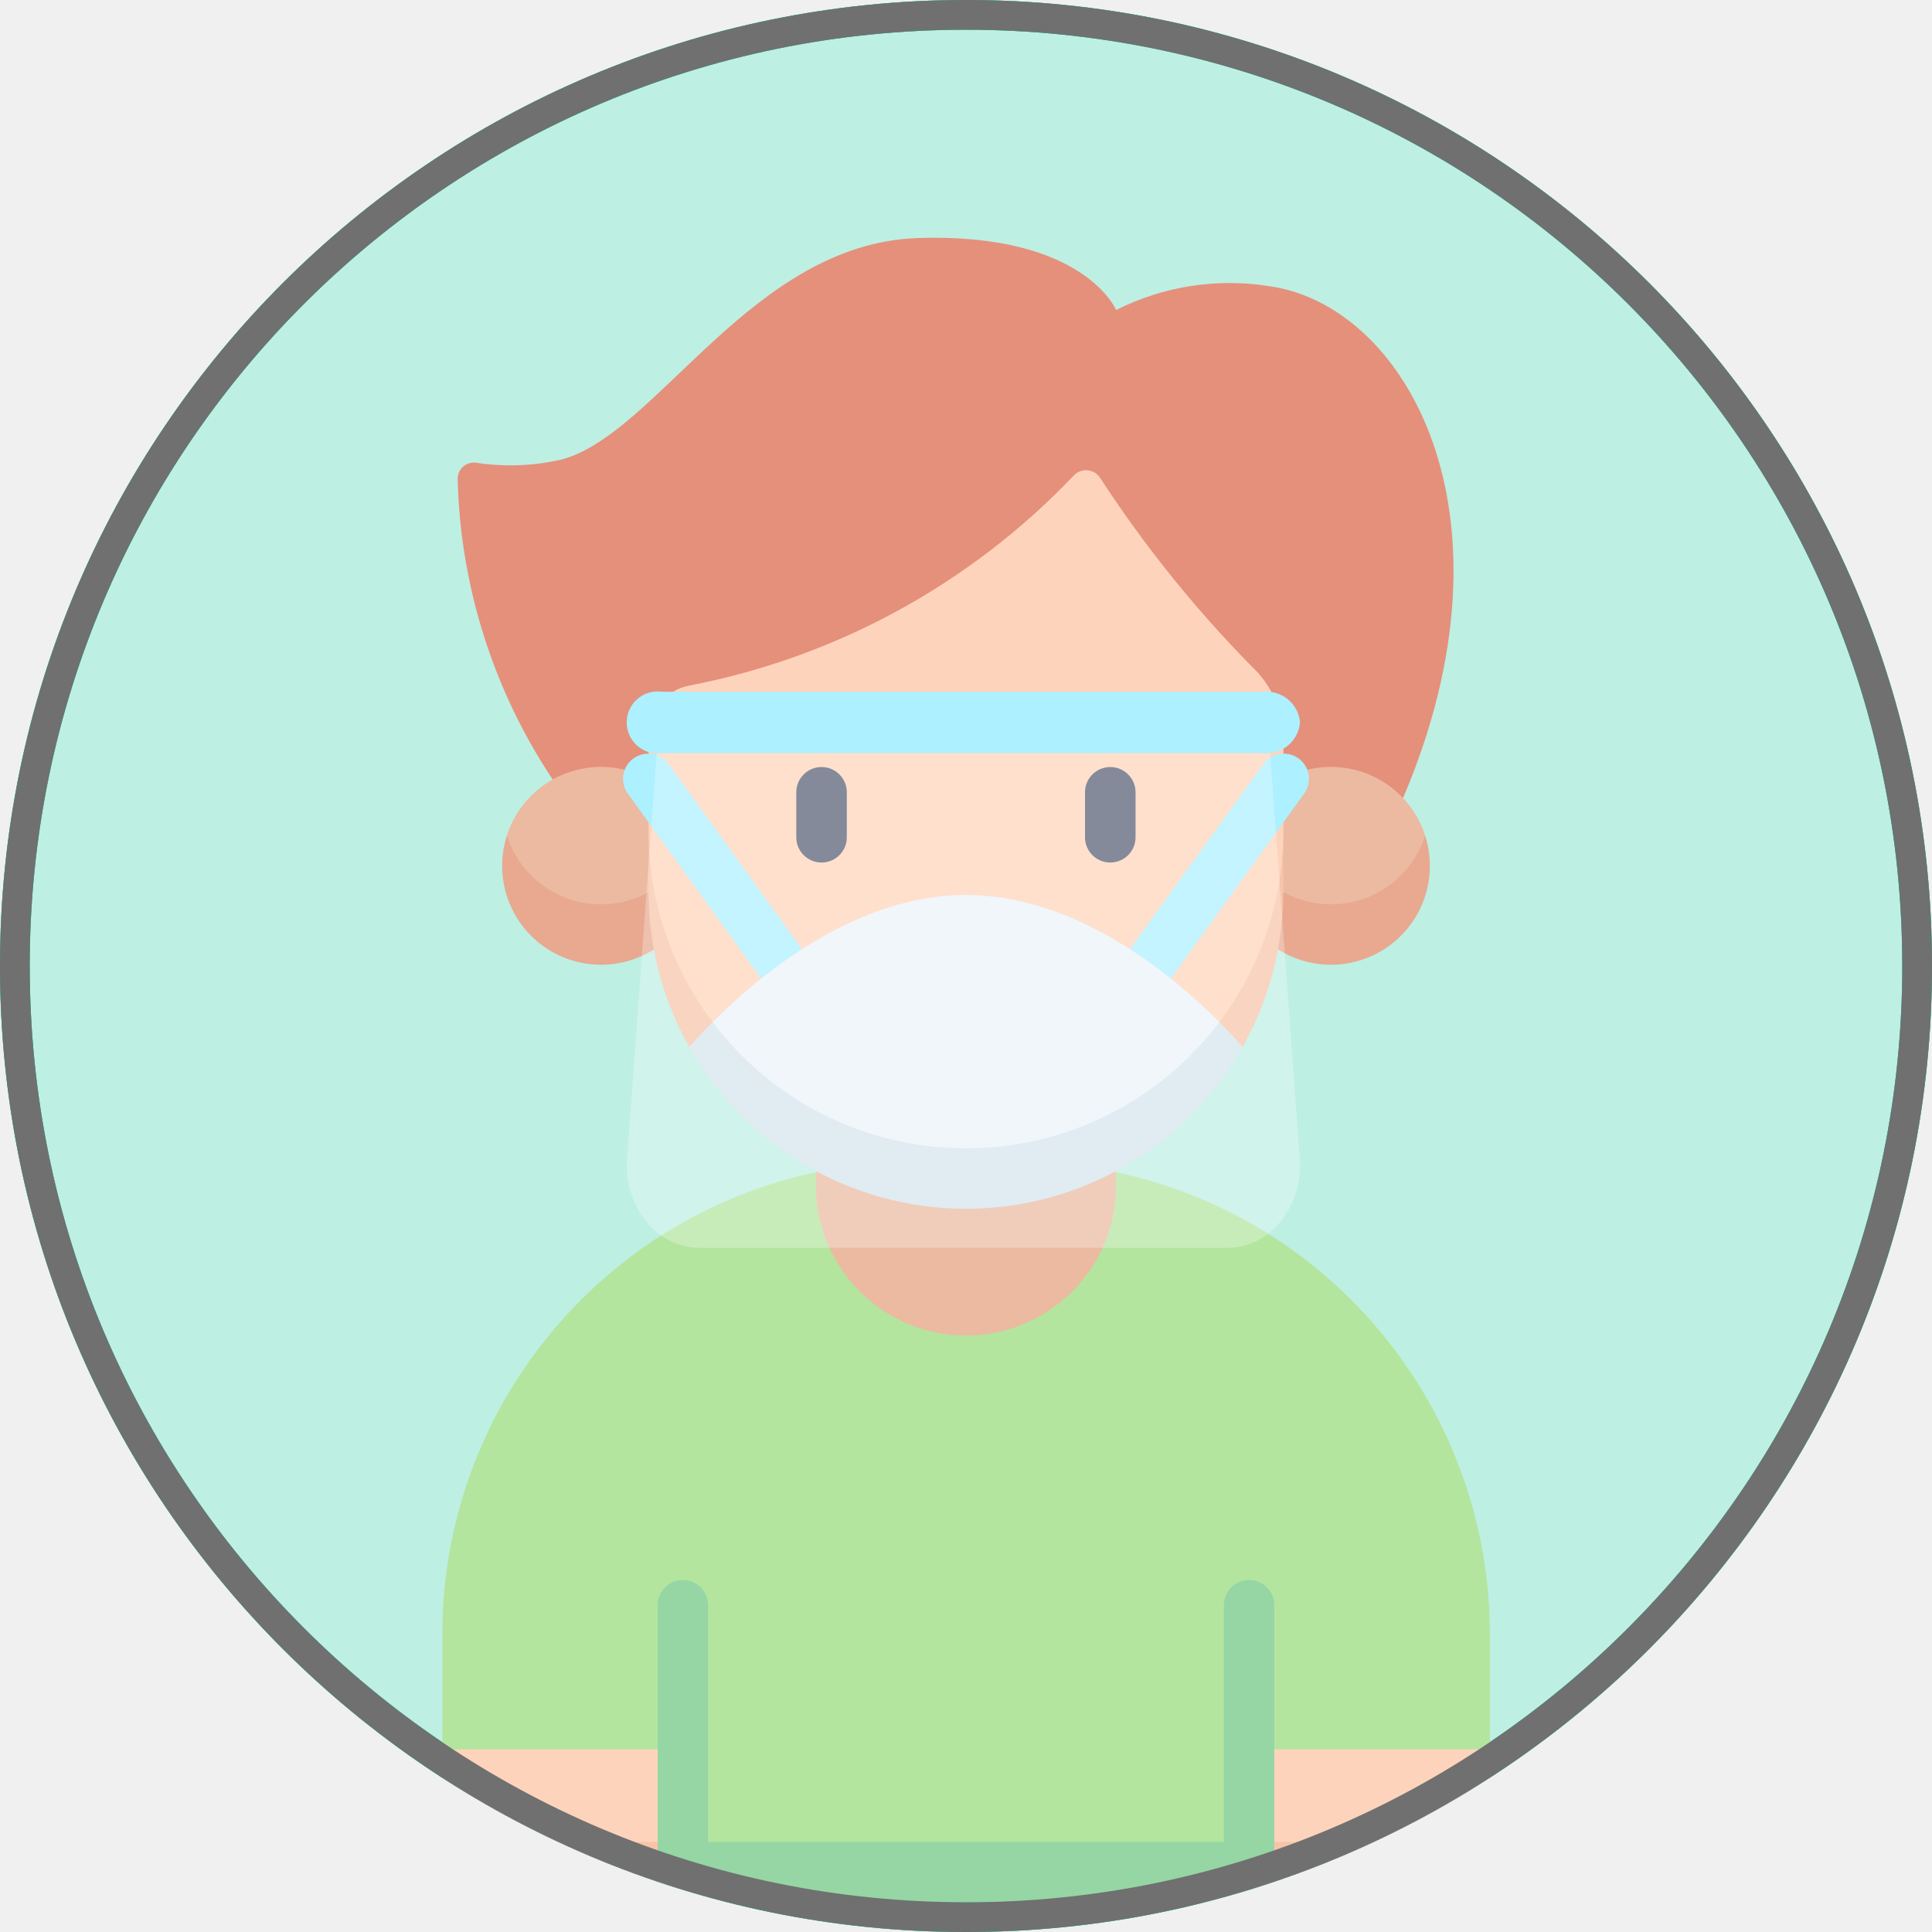
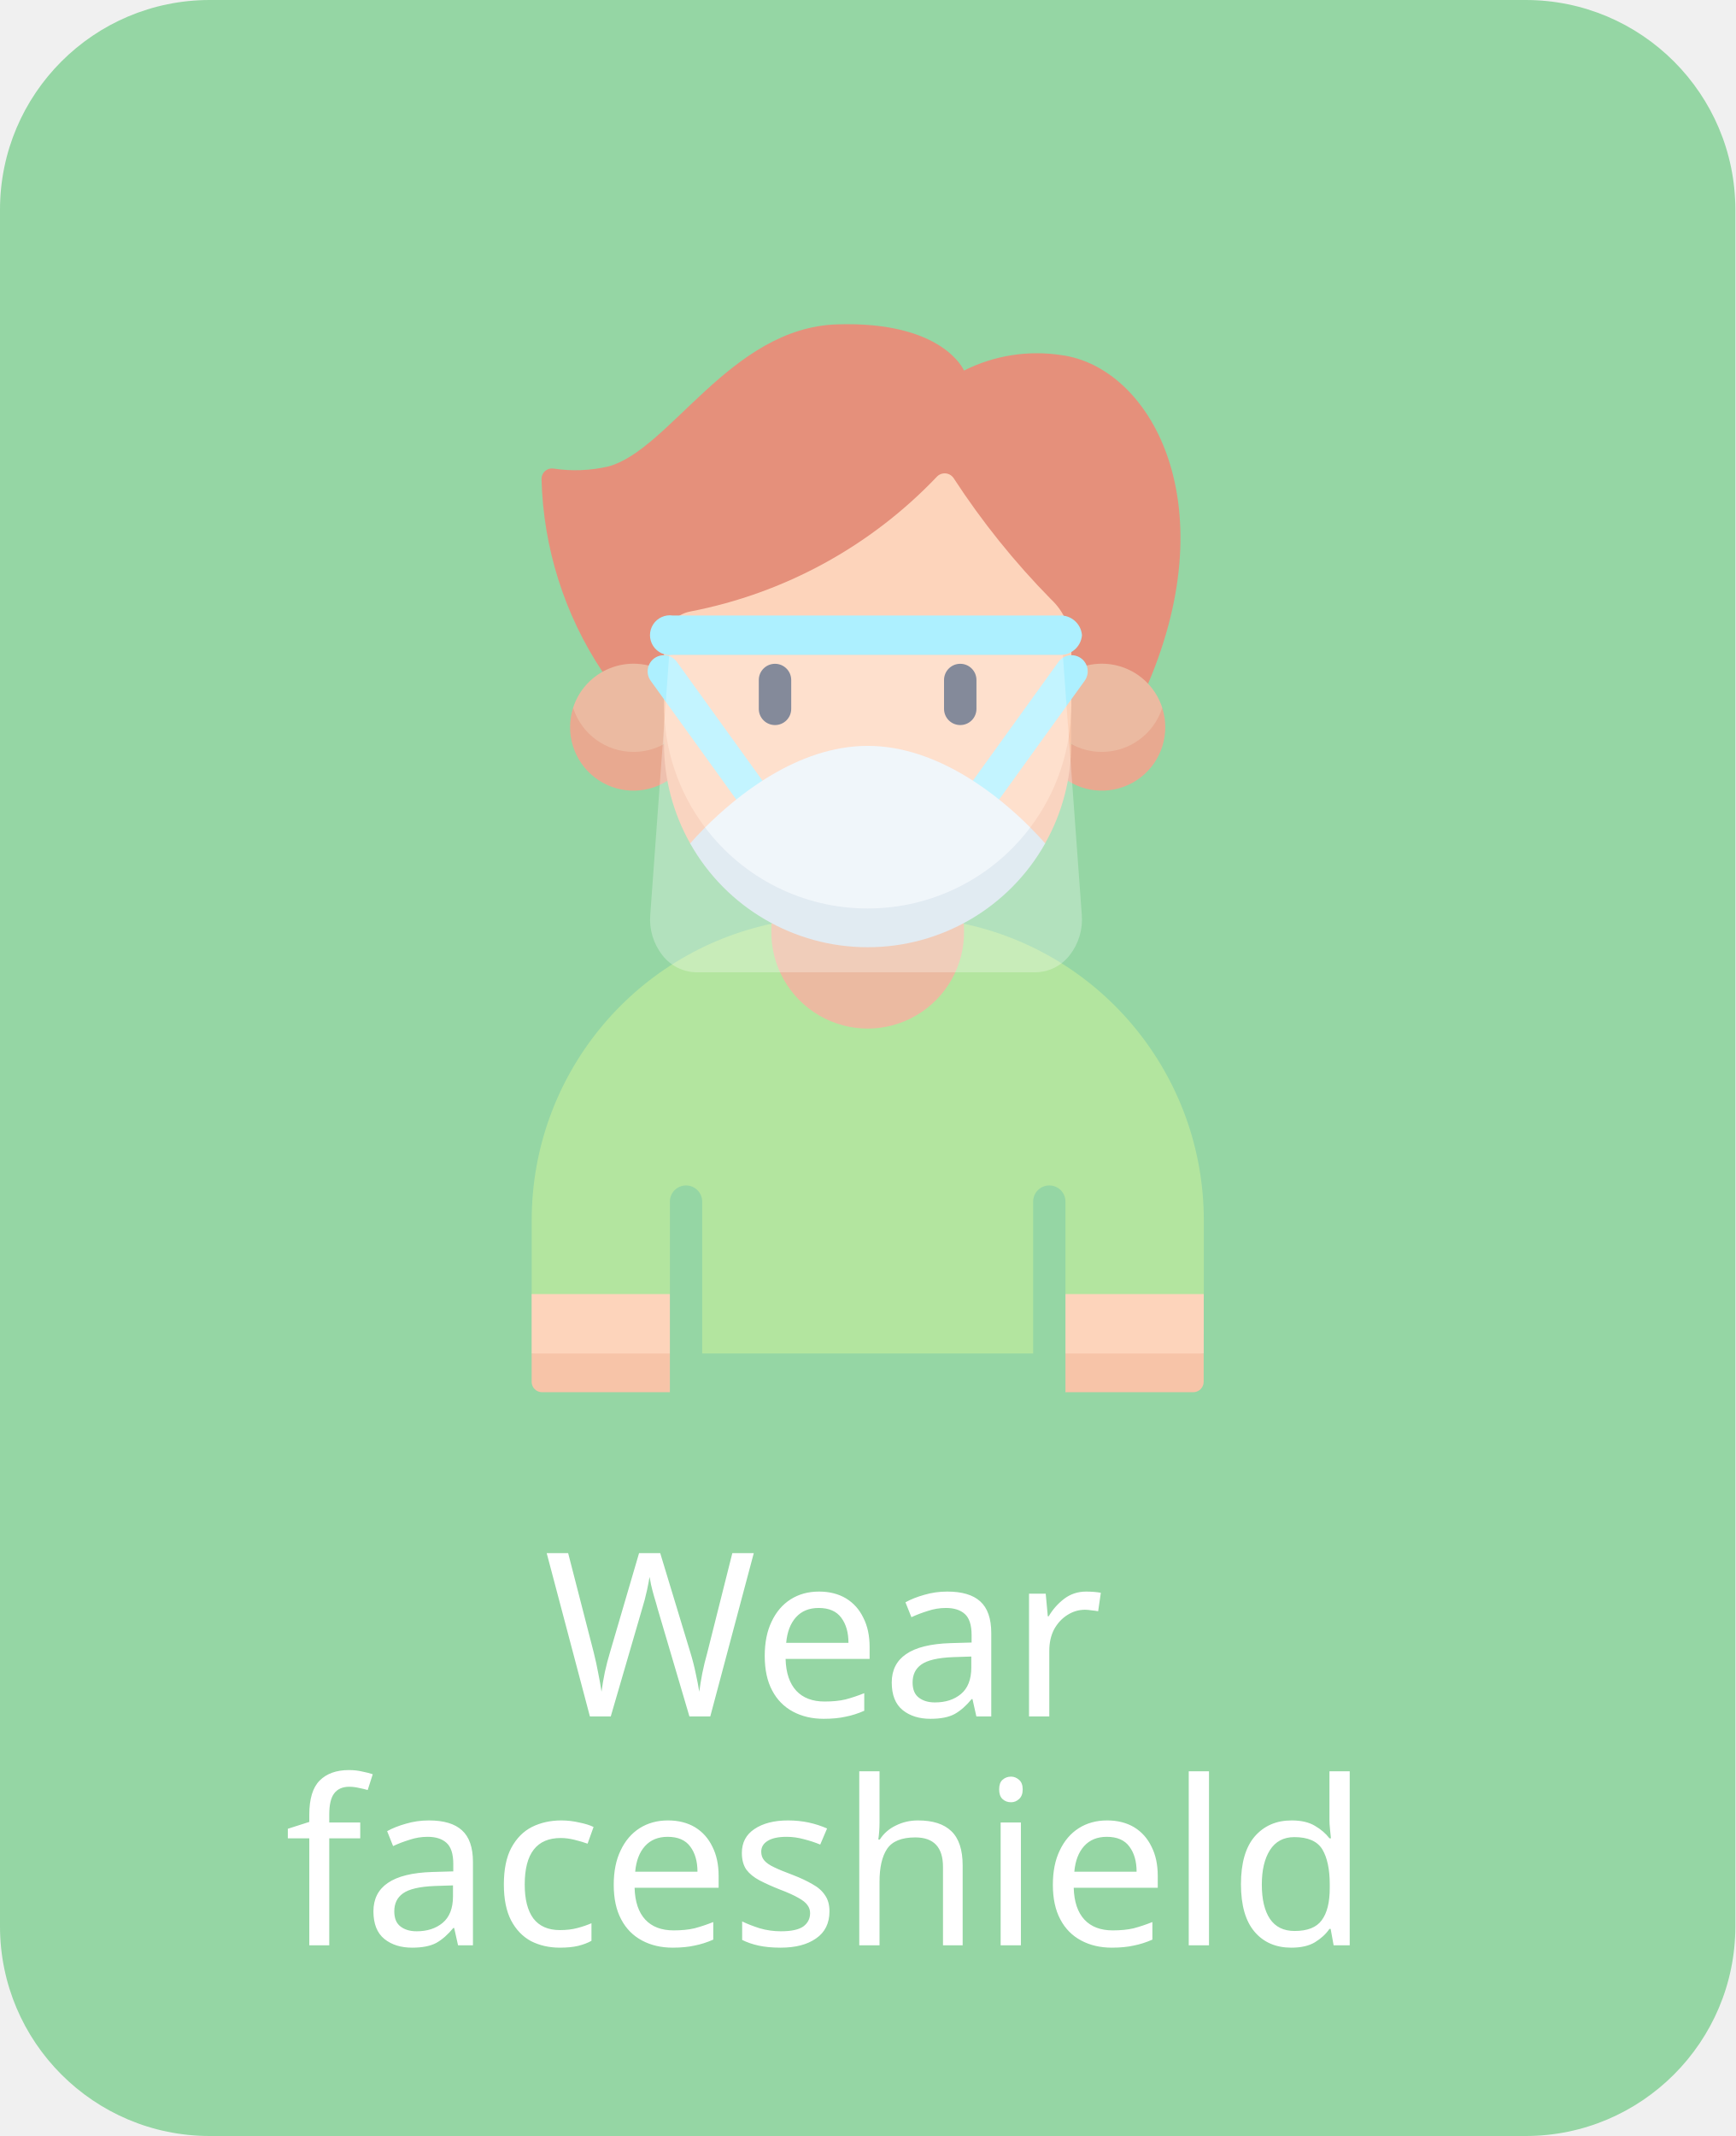
- <svg xmlns="http://www.w3.org/2000/svg" width="65" height="65" viewBox="0 0 65 65">
-   <defs>
-     <clipPath id="clip-path">
-       <circle id="Ellipse_28" data-name="Ellipse 28" cx="32.5" cy="32.5" r="32.5" transform="translate(1282 1026)" fill="#fff" opacity="0.67" />
-     </clipPath>
-   </defs>
-   <g id="Group_253" data-name="Group 253" transform="translate(-155 -1054)">
-     <g id="Group_32" data-name="Group 32" transform="translate(127 166)">
-       <g id="Path_143" data-name="Path 143" transform="translate(28 888)" fill="#beefe3">
-         <path d="M32.5,0A32.5,32.5,0,1,1,0,32.5,32.5,32.5,0,0,1,32.5,0Z" stroke="none" />
-         <path d="M 32.5 1 C 28.247 1 24.122 1.833 20.239 3.475 C 16.488 5.062 13.119 7.333 10.226 10.226 C 7.333 13.119 5.062 16.488 3.475 20.239 C 1.833 24.122 1 28.247 1 32.5 C 1 36.753 1.833 40.878 3.475 44.761 C 5.062 48.512 7.333 51.881 10.226 54.774 C 13.119 57.667 16.488 59.938 20.239 61.525 C 24.122 63.167 28.247 64 32.5 64 C 36.753 64 40.878 63.167 44.761 61.525 C 48.512 59.938 51.881 57.667 54.774 54.774 C 57.667 51.881 59.938 48.512 61.525 44.761 C 63.167 40.878 64 36.753 64 32.5 C 64 28.247 63.167 24.122 61.525 20.239 C 59.938 16.488 57.667 13.119 54.774 10.226 C 51.881 7.333 48.512 5.062 44.761 3.475 C 40.878 1.833 36.753 1 32.5 1 M 32.5 0 C 50.449 0 65 14.551 65 32.5 C 65 50.449 50.449 65 32.5 65 C 14.551 65 0 50.449 0 32.5 C 0 14.551 14.551 0 32.5 0 Z" stroke="none" fill="rgba(0,219,158,0.9)" />
-       </g>
-     </g>
-     <g id="Group_220" data-name="Group 220">
-       <g id="Ellipse_33" data-name="Ellipse 33" transform="translate(155 1054)" fill="none" stroke="rgba(0,219,158,0.9)" stroke-width="1">
-         <circle cx="32.5" cy="32.5" r="32.5" stroke="none" />
-         <circle cx="32.5" cy="32.5" r="32" fill="none" />
-       </g>
-       <g id="Group_219" data-name="Group 219">
-         <g id="Mask_Group_13" data-name="Mask Group 13" transform="translate(-1127 28)" clip-path="url(#clip-path)">
-           <g id="Group_175" data-name="Group 175" transform="translate(-439.96 -50.5)">
-             <g id="face-mask" transform="translate(1736.838 1084.5)">
-               <g id="Group_172" data-name="Group 172" transform="translate(0 0)">
-                 <g id="Group_171" data-name="Group 171" transform="translate(0 0)">
-                   <path id="Path_602" data-name="Path 602" d="M102.833,18.229a19.1,19.1,0,0,1-3.2-10.112.545.545,0,0,1,.62-.549,7.616,7.616,0,0,0,2.884-.11c3.223-.869,6.394-7.263,11.98-7.449s6.67,2.421,6.67,2.421a8.489,8.489,0,0,1,5.124-.807c4.593.621,8.628,7.619,4.527,17.232Z" transform="translate(-99.114 0)" fill="#e5907b" />
-                   <g id="Group_167" data-name="Group 167" transform="translate(2.016 17.806)">
-                     <path id="Path_603" data-name="Path 603" d="M114.763,165.109a3.173,3.173,0,0,0,3.167,3.294s1.6-1.423,1.6-1.4c0-.009,0-.018,0-.027l.984-2.032-.984-1.74a3.327,3.327,0,0,0-4.768,1.9Z" transform="translate(-114.604 -162.799)" fill="#ebbaa1" />
-                     <path id="Path_604" data-name="Path 604" d="M116.639,186.229a3.327,3.327,0,0,1-3.167-2.31,3.326,3.326,0,0,0,4.946,3.826l.859-.881-1.038-1.047A3.306,3.306,0,0,1,116.639,186.229Z" transform="translate(-113.313 -181.609)" fill="#e8a990" />
-                     <path id="Path_605" data-name="Path 605" d="M350.4,165.109a3.173,3.173,0,0,1-3.168,3.294s-1.6-1.423-1.6-1.4c0-.009,0-.018,0-.027l-.984-2.032.984-1.74a3.327,3.327,0,0,1,4.768,1.9Z" transform="translate(-319.347 -162.799)" fill="#ebbaa1" />
-                     <path id="Path_606" data-name="Path 606" d="M346.794,186.229a3.327,3.327,0,0,0,3.167-2.31,3.326,3.326,0,0,1-4.946,3.826l-.859-.881,1.038-1.047A3.305,3.305,0,0,0,346.794,186.229Z" transform="translate(-318.908 -181.609)" fill="#e8a990" />
-                   </g>
-                   <path id="Path_607" data-name="Path 607" d="M169.033,95.3c5.9,0,10.68-4.756,10.68-11.665V80.572a3.355,3.355,0,0,0-1.068-2.468,40.736,40.736,0,0,1-5.106-6.352.565.565,0,0,0-.887-.063,24.15,24.15,0,0,1-12.933,7.06,1.692,1.692,0,0,0-1.366,1.662v3.227C158.353,90.727,163.135,95.3,169.033,95.3Z" transform="translate(-151.411 -63.683)" fill="#fdd4bb" />
-                   <path id="Path_608" data-name="Path 608" d="M117.508,287.322a10.692,10.692,0,0,1-10,0,15.9,15.9,0,0,0-12.62,15.555v3.867l.984,3.12,16.638.984,16.638-.984.984-3.12v-3.867A15.9,15.9,0,0,0,117.508,287.322Z" transform="translate(-94.884 -255.896)" fill="#b3e59f" />
-                   <path id="Path_609" data-name="Path 609" d="M169.763,495.451h17.356l.847-1.016-.847-1.016H169.763l-.847,1.016Z" transform="translate(-160.819 -439.451)" fill="#95d6a4" />
-                   <path id="Path_610" data-name="Path 610" d="M209.822,287.16c-.01.131-.017.264-.017.4a5.053,5.053,0,1,0,10.105,0c0-.134-.007-.266-.017-.4Z" transform="translate(-197.236 -255.752)" fill="#ebbaa1" />
-                   <path id="Path_611" data-name="Path 611" d="M351.181,468.015l-4.049.984-4.049-.984V464.9h8.1Z" transform="translate(-315.937 -414.047)" fill="#fdd4bb" />
-                   <path id="Path_612" data-name="Path 612" d="M94.884,468.015l4.049.984,4.049-.984V464.9h-8.1Z" transform="translate(-94.884 -414.047)" fill="#fdd4bb" />
-                   <path id="Path_613" data-name="Path 613" d="M343.931,495.451h6.7a.547.547,0,0,0,.547-.547v-1.485h-7.251l-.847,1.016Z" transform="translate(-315.937 -439.451)" fill="#f7c4a8" />
-                   <path id="Path_614" data-name="Path 614" d="M95.431,495.452h6.7l.847-1.016-.847-1.016H94.884v1.485A.547.547,0,0,0,95.431,495.452Z" transform="translate(-94.884 -439.452)" fill="#f7c4a8" />
-                   <path id="Path_615" data-name="Path 615" d="M156.432,167.4a.845.845,0,0,1-.688-.352l-4.974-6.9a.847.847,0,1,1,1.374-.99l4.974,6.9a.847.847,0,0,1-.686,1.342Z" transform="translate(-144.515 -141.434)" fill="#adf0ff" />
-                   <path id="Path_616" data-name="Path 616" d="M301.271,167.4a.847.847,0,0,1-.686-1.342l4.974-6.9a.847.847,0,1,1,1.374.99l-4.974,6.9A.846.846,0,0,1,301.271,167.4Z" transform="translate(-277.944 -141.435)" fill="#adf0ff" />
-                   <g id="Group_168" data-name="Group 168" transform="translate(6.942 19.955)">
-                     <path id="Path_617" data-name="Path 617" d="M160.506,188.885a10.633,10.633,0,0,1-2.154-6.433v2.032a10.63,10.63,0,0,0,1.37,5.236l.908.207Z" transform="translate(-158.352 -182.452)" fill="#f7c4a8" />
-                     <path id="Path_618" data-name="Path 618" d="M333.172,188.883l-.1,1.043.879-.207a10.63,10.63,0,0,0,1.37-5.237V182.45A10.632,10.632,0,0,1,333.172,188.883Z" transform="translate(-313.967 -182.45)" fill="#f7c4a8" />
-                   </g>
-                   <path id="Path_619" data-name="Path 619" d="M178.049,206.419c1.176,2.976,5.043,5.232,8.526,5.232a10.119,10.119,0,0,0,8.526-5.232c-1.6-1.607-4.819-4.279-8.526-4.279S179.65,204.812,178.049,206.419Z" transform="translate(-168.953 -180.031)" fill="#ebf2f8" />
-                   <path id="Path_620" data-name="Path 620" d="M180.192,245.512a10.663,10.663,0,0,1-8.526-4.248c-.335.336-.6.627-.784.836a10.682,10.682,0,0,0,18.619,0c-.183-.209-.449-.5-.784-.836A10.663,10.663,0,0,1,180.192,245.512Z" transform="translate(-162.57 -214.876)" fill="#d6e3ed" />
-                   <g id="Group_170" data-name="Group 170" transform="translate(7.25 45.159)">
-                     <path id="Path_621" data-name="Path 621" d="M162.868,421.693v-7.962a.847.847,0,0,0-1.694,0v7.962l.847,1.016Z" transform="translate(-161.174 -412.885)" fill="#95d6a4" />
-                     <path id="Path_622" data-name="Path 622" d="M337.036,421.693v-7.962a.847.847,0,0,0-1.694,0v7.962l.847,1.016Z" transform="translate(-316.293 -412.885)" fill="#95d6a4" />
-                     <g id="Group_169" data-name="Group 169" transform="translate(0 8.808)">
-                       <path id="Path_623" data-name="Path 623" d="M161.174,493.419h1.694v2.032h-1.694Z" transform="translate(-161.174 -493.419)" fill="#95d6a4" />
-                       <path id="Path_624" data-name="Path 624" d="M335.342,493.419h1.694v2.032h-1.694Z" transform="translate(-316.293 -493.419)" fill="#95d6a4" />
+ <svg xmlns="http://www.w3.org/2000/svg" width="91" height="112" viewBox="0 0 91 112">
+   <g id="Group_378" data-name="Group 378" transform="translate(-144 -1503)">
+     <g id="Group_417" data-name="Group 417">
+       <rect id="Rectangle_90" data-name="Rectangle 90" width="91" height="112" rx="11" transform="translate(144 1503)" fill="#95d6a4" />
+       <text id="Wear_faceshield" data-name="Wear  faceshield" transform="translate(190 1593)" fill="#fff" font-size="12" font-family="Poppins-Regular, Poppins">
+         <tspan x="-17.472" y="0">Wear </tspan>
+         <tspan x="-31.092" y="12">faceshield</tspan>
+       </text>
+       <g id="Group_220" data-name="Group 220" transform="translate(2 458)">
+         <g id="Group_219" data-name="Group 219">
+           <g id="Group_352" data-name="Group 352" transform="translate(-1127 28)">
+             <g id="Group_175" data-name="Group 175" transform="translate(-439.96 -50.5)">
+               <g id="face-mask" transform="translate(1736.838 1084.5)">
+                 <g id="Group_172" data-name="Group 172" transform="translate(0 0)">
+                   <g id="Group_171" data-name="Group 171" transform="translate(0 0)">
+                     <path id="Path_602" data-name="Path 602" d="M102.833,18.229a19.1,19.1,0,0,1-3.2-10.112.545.545,0,0,1,.62-.549,7.616,7.616,0,0,0,2.884-.11c3.223-.869,6.394-7.263,11.98-7.449s6.67,2.421,6.67,2.421a8.489,8.489,0,0,1,5.124-.807c4.593.621,8.628,7.619,4.527,17.232Z" transform="translate(-99.114 0)" fill="#e5907b" />
+                     <g id="Group_167" data-name="Group 167" transform="translate(2.016 17.806)">
+                       <path id="Path_603" data-name="Path 603" d="M114.763,165.109a3.173,3.173,0,0,0,3.167,3.294s1.6-1.423,1.6-1.4c0-.009,0-.018,0-.027l.984-2.032-.984-1.74a3.327,3.327,0,0,0-4.768,1.9Z" transform="translate(-114.604 -162.799)" fill="#ebbaa1" />
+                       <path id="Path_604" data-name="Path 604" d="M116.639,186.229a3.327,3.327,0,0,1-3.167-2.31,3.326,3.326,0,0,0,4.946,3.826l.859-.881-1.038-1.047A3.306,3.306,0,0,1,116.639,186.229Z" transform="translate(-113.313 -181.609)" fill="#e8a990" />
+                       <path id="Path_605" data-name="Path 605" d="M350.4,165.109a3.173,3.173,0,0,1-3.168,3.294s-1.6-1.423-1.6-1.4c0-.009,0-.018,0-.027l-.984-2.032.984-1.74a3.327,3.327,0,0,1,4.768,1.9Z" transform="translate(-319.347 -162.799)" fill="#ebbaa1" />
+                       <path id="Path_606" data-name="Path 606" d="M346.794,186.229a3.327,3.327,0,0,0,3.167-2.31,3.326,3.326,0,0,1-4.946,3.826l-.859-.881,1.038-1.047A3.305,3.305,0,0,0,346.794,186.229Z" transform="translate(-318.908 -181.609)" fill="#e8a990" />
+                     </g>
+                     <path id="Path_607" data-name="Path 607" d="M169.033,95.3c5.9,0,10.68-4.756,10.68-11.665V80.572a3.355,3.355,0,0,0-1.068-2.468,40.736,40.736,0,0,1-5.106-6.352.565.565,0,0,0-.887-.063,24.15,24.15,0,0,1-12.933,7.06,1.692,1.692,0,0,0-1.366,1.662v3.227C158.353,90.727,163.135,95.3,169.033,95.3Z" transform="translate(-151.411 -63.683)" fill="#fdd4bb" />
+                     <path id="Path_608" data-name="Path 608" d="M117.508,287.322a10.692,10.692,0,0,1-10,0,15.9,15.9,0,0,0-12.62,15.555v3.867l.984,3.12,16.638.984,16.638-.984.984-3.12v-3.867A15.9,15.9,0,0,0,117.508,287.322Z" transform="translate(-94.884 -255.896)" fill="#b3e59f" />
+                     <path id="Path_609" data-name="Path 609" d="M169.763,495.451h17.356l.847-1.016-.847-1.016H169.763l-.847,1.016Z" transform="translate(-160.819 -439.451)" fill="#95d6a4" />
+                     <path id="Path_610" data-name="Path 610" d="M209.822,287.16c-.01.131-.017.264-.017.4a5.053,5.053,0,1,0,10.105,0c0-.134-.007-.266-.017-.4Z" transform="translate(-197.236 -255.752)" fill="#ebbaa1" />
+                     <path id="Path_611" data-name="Path 611" d="M351.181,468.015l-4.049.984-4.049-.984V464.9h8.1Z" transform="translate(-315.937 -414.047)" fill="#fdd4bb" />
+                     <path id="Path_612" data-name="Path 612" d="M94.884,468.015l4.049.984,4.049-.984V464.9h-8.1Z" transform="translate(-94.884 -414.047)" fill="#fdd4bb" />
+                     <path id="Path_613" data-name="Path 613" d="M343.931,495.451h6.7a.547.547,0,0,0,.547-.547v-1.485h-7.251l-.847,1.016Z" transform="translate(-315.937 -439.451)" fill="#f7c4a8" />
+                     <path id="Path_614" data-name="Path 614" d="M95.431,495.452h6.7l.847-1.016-.847-1.016H94.884v1.485A.547.547,0,0,0,95.431,495.452Z" transform="translate(-94.884 -439.452)" fill="#f7c4a8" />
+                     <path id="Path_615" data-name="Path 615" d="M156.432,167.4a.845.845,0,0,1-.688-.352l-4.974-6.9a.847.847,0,1,1,1.374-.99l4.974,6.9a.847.847,0,0,1-.686,1.342Z" transform="translate(-144.515 -141.434)" fill="#adf0ff" />
+                     <path id="Path_616" data-name="Path 616" d="M301.271,167.4a.847.847,0,0,1-.686-1.342l4.974-6.9a.847.847,0,1,1,1.374.99l-4.974,6.9A.846.846,0,0,1,301.271,167.4Z" transform="translate(-277.944 -141.435)" fill="#adf0ff" />
+                     <g id="Group_168" data-name="Group 168" transform="translate(6.942 19.955)">
+                       <path id="Path_617" data-name="Path 617" d="M160.506,188.885a10.633,10.633,0,0,1-2.154-6.433v2.032a10.63,10.63,0,0,0,1.37,5.236l.908.207Z" transform="translate(-158.352 -182.452)" fill="#f7c4a8" />
+                       <path id="Path_618" data-name="Path 618" d="M333.172,188.883l-.1,1.043.879-.207a10.63,10.63,0,0,0,1.37-5.237V182.45A10.632,10.632,0,0,1,333.172,188.883Z" transform="translate(-313.967 -182.45)" fill="#f7c4a8" />
+                     </g>
+                     <path id="Path_619" data-name="Path 619" d="M178.049,206.419c1.176,2.976,5.043,5.232,8.526,5.232a10.119,10.119,0,0,0,8.526-5.232c-1.6-1.607-4.819-4.279-8.526-4.279S179.65,204.812,178.049,206.419Z" transform="translate(-168.953 -180.031)" fill="#ebf2f8" />
+                     <path id="Path_620" data-name="Path 620" d="M180.192,245.512a10.663,10.663,0,0,1-8.526-4.248c-.335.336-.6.627-.784.836a10.682,10.682,0,0,0,18.619,0c-.183-.209-.449-.5-.784-.836A10.663,10.663,0,0,1,180.192,245.512Z" transform="translate(-162.57 -214.876)" fill="#d6e3ed" />
+                     <g id="Group_170" data-name="Group 170" transform="translate(7.25 45.159)">
+                       <path id="Path_621" data-name="Path 621" d="M162.868,421.693v-7.962a.847.847,0,0,0-1.694,0v7.962l.847,1.016Z" transform="translate(-161.174 -412.885)" fill="#95d6a4" />
+                       <path id="Path_622" data-name="Path 622" d="M337.036,421.693v-7.962a.847.847,0,0,0-1.694,0v7.962l.847,1.016Z" transform="translate(-316.293 -412.885)" fill="#95d6a4" />
+                       <g id="Group_169" data-name="Group 169" transform="translate(0 8.808)">
+                         <path id="Path_623" data-name="Path 623" d="M161.174,493.419h1.694v2.032h-1.694Z" transform="translate(-161.174 -493.419)" fill="#95d6a4" />
+                         <path id="Path_624" data-name="Path 624" d="M335.342,493.419h1.694v2.032h-1.694Z" transform="translate(-316.293 -493.419)" fill="#95d6a4" />
+                       </g>
                    </g>
                  </g>
                </g>
+                 <g id="Group_173" data-name="Group 173" transform="translate(11.916 17.808)">
+                   <path id="Path_625" data-name="Path 625" d="M204.68,166.029a.848.848,0,0,0,.848-.848v-1.514a.848.848,0,0,0-1.7,0v1.514A.848.848,0,0,0,204.68,166.029Z" transform="translate(-203.832 -162.819)" fill="#565e75" />
+                   <path id="Path_626" data-name="Path 626" d="M293.5,166.029a.848.848,0,0,0,.849-.848v-1.514a.848.848,0,0,0-1.7,0v1.514A.848.848,0,0,0,293.5,166.029Z" transform="translate(-282.939 -162.819)" fill="#565e75" />
+                 </g>
              </g>
-               <g id="Group_173" data-name="Group 173" transform="translate(11.916 17.808)">
-                 <path id="Path_625" data-name="Path 625" d="M204.68,166.029a.848.848,0,0,0,.848-.848v-1.514a.848.848,0,0,0-1.7,0v1.514A.848.848,0,0,0,204.68,166.029Z" transform="translate(-203.832 -162.819)" fill="#565e75" />
-                 <path id="Path_626" data-name="Path 626" d="M293.5,166.029a.848.848,0,0,0,.849-.848v-1.514a.848.848,0,0,0-1.7,0v1.514A.848.848,0,0,0,293.5,166.029Z" transform="translate(-282.939 -162.819)" fill="#565e75" />
+               <g id="Group_174" data-name="Group 174" transform="translate(1743.05 1099.773)">
+                 <g id="facemask-coronavirus-faceshield-protect-covid19" transform="translate(0)">
+                   <path id="Path_35" data-name="Path 35" d="M101.784,108.312H83.994a2.3,2.3,0,0,1-1.787-.9,3.028,3.028,0,0,1-.633-2.109l.995-13.641h20.64l.995,13.641a3.028,3.028,0,0,1-.633,2.109A2.3,2.3,0,0,1,101.784,108.312Z" transform="translate(-81.566 -89.603)" fill="rgba(255,255,255,0.27)" />
+                   <path id="Path_627" data-name="Path 627" d="M102.091,68.254a1.124,1.124,0,0,1-1.192,1.032H80.636a1.043,1.043,0,1,1,0-2.063H100.9A1.124,1.124,0,0,1,102.091,68.254Z" transform="translate(-79.444 -67.222)" fill="#adf0ff" />
+                 </g>
              </g>
            </g>
-             <g id="Group_174" data-name="Group 174" transform="translate(1743.05 1099.773)">
-               <g id="facemask-coronavirus-faceshield-protect-covid19" transform="translate(0)">
-                 <path id="Path_35" data-name="Path 35" d="M101.784,108.312H83.994a2.3,2.3,0,0,1-1.787-.9,3.028,3.028,0,0,1-.633-2.109l.995-13.641h20.64l.995,13.641a3.028,3.028,0,0,1-.633,2.109A2.3,2.3,0,0,1,101.784,108.312Z" transform="translate(-81.566 -89.603)" fill="rgba(255,255,255,0.27)" />
-                 <path id="Path_627" data-name="Path 627" d="M102.091,68.254a1.124,1.124,0,0,1-1.192,1.032H80.636a1.043,1.043,0,1,1,0-2.063H100.9A1.124,1.124,0,0,1,102.091,68.254Z" transform="translate(-79.444 -67.222)" fill="#adf0ff" />
-               </g>
-             </g>
-           </g>
-         </g>
-         <g id="Group_216" data-name="Group 216" transform="translate(-101 103)">
-           <g id="Ellipse_13" data-name="Ellipse 13" transform="translate(256 951)" fill="none" stroke="#707070" stroke-width="1">
-             <circle cx="32.5" cy="32.5" r="32.5" stroke="none" />
-             <circle cx="32.5" cy="32.5" r="32" fill="none" />
          </g>
        </g>
      </g>
    </g>
  </g>
</svg>
